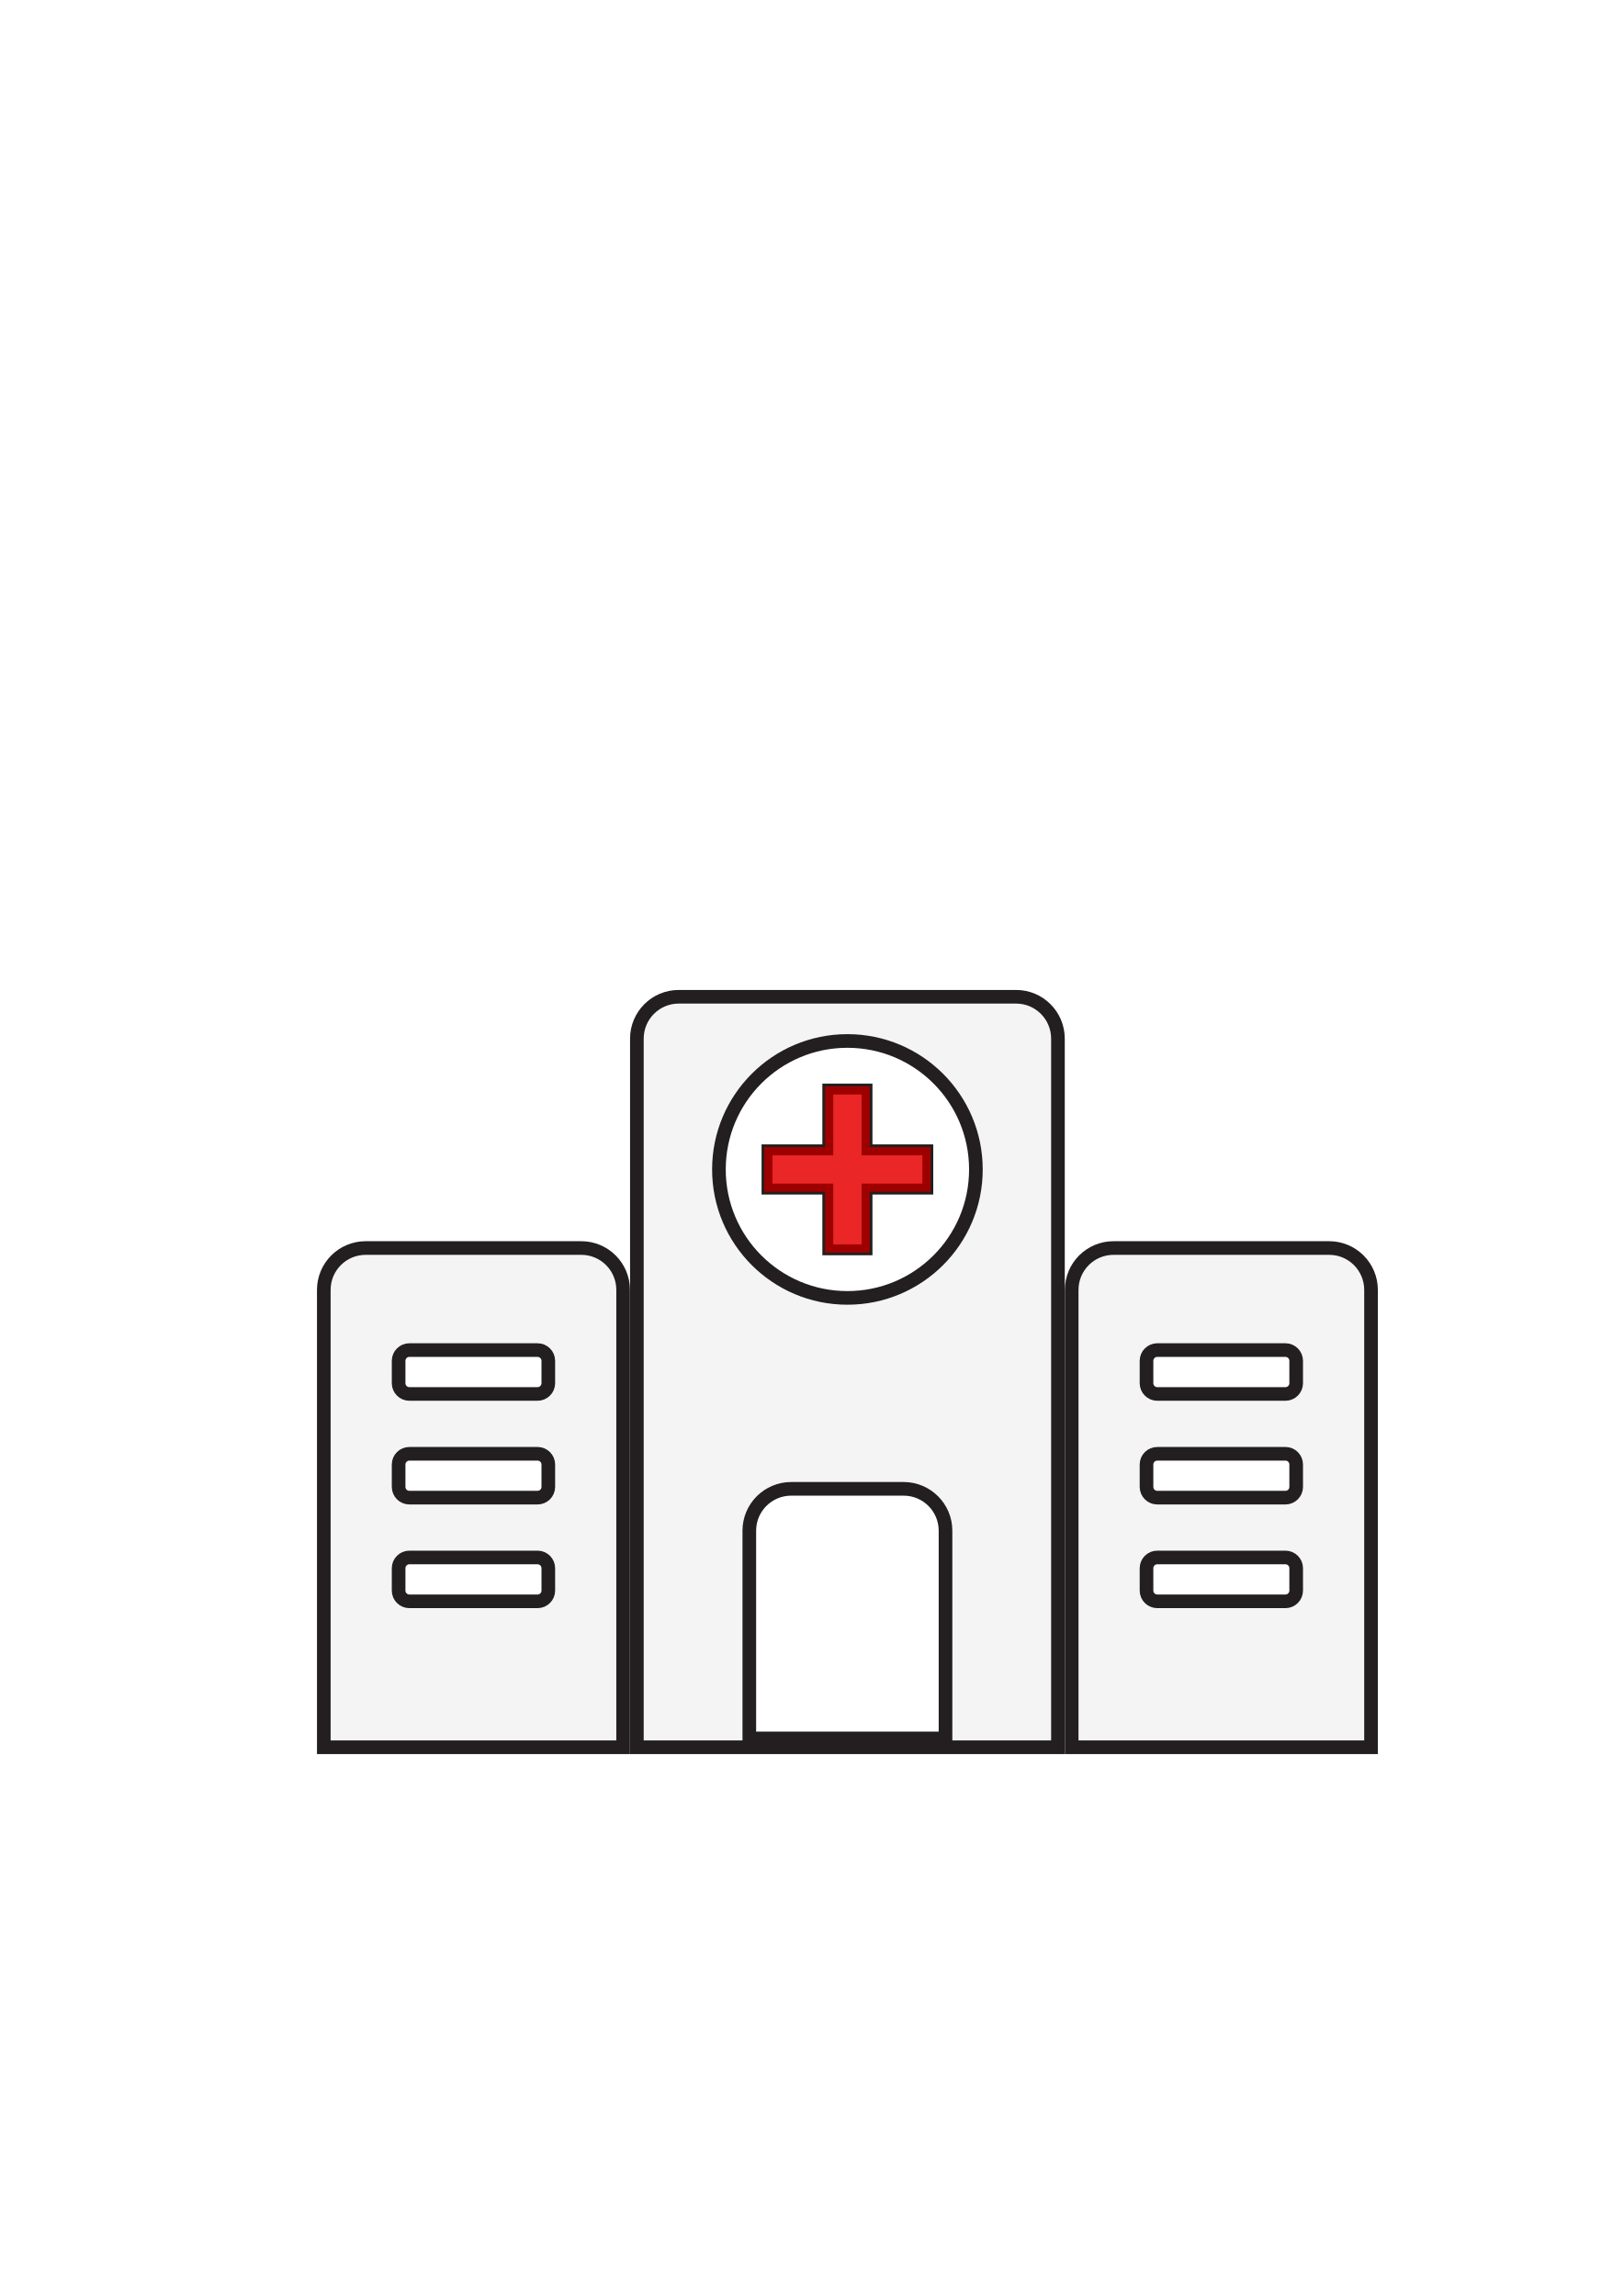
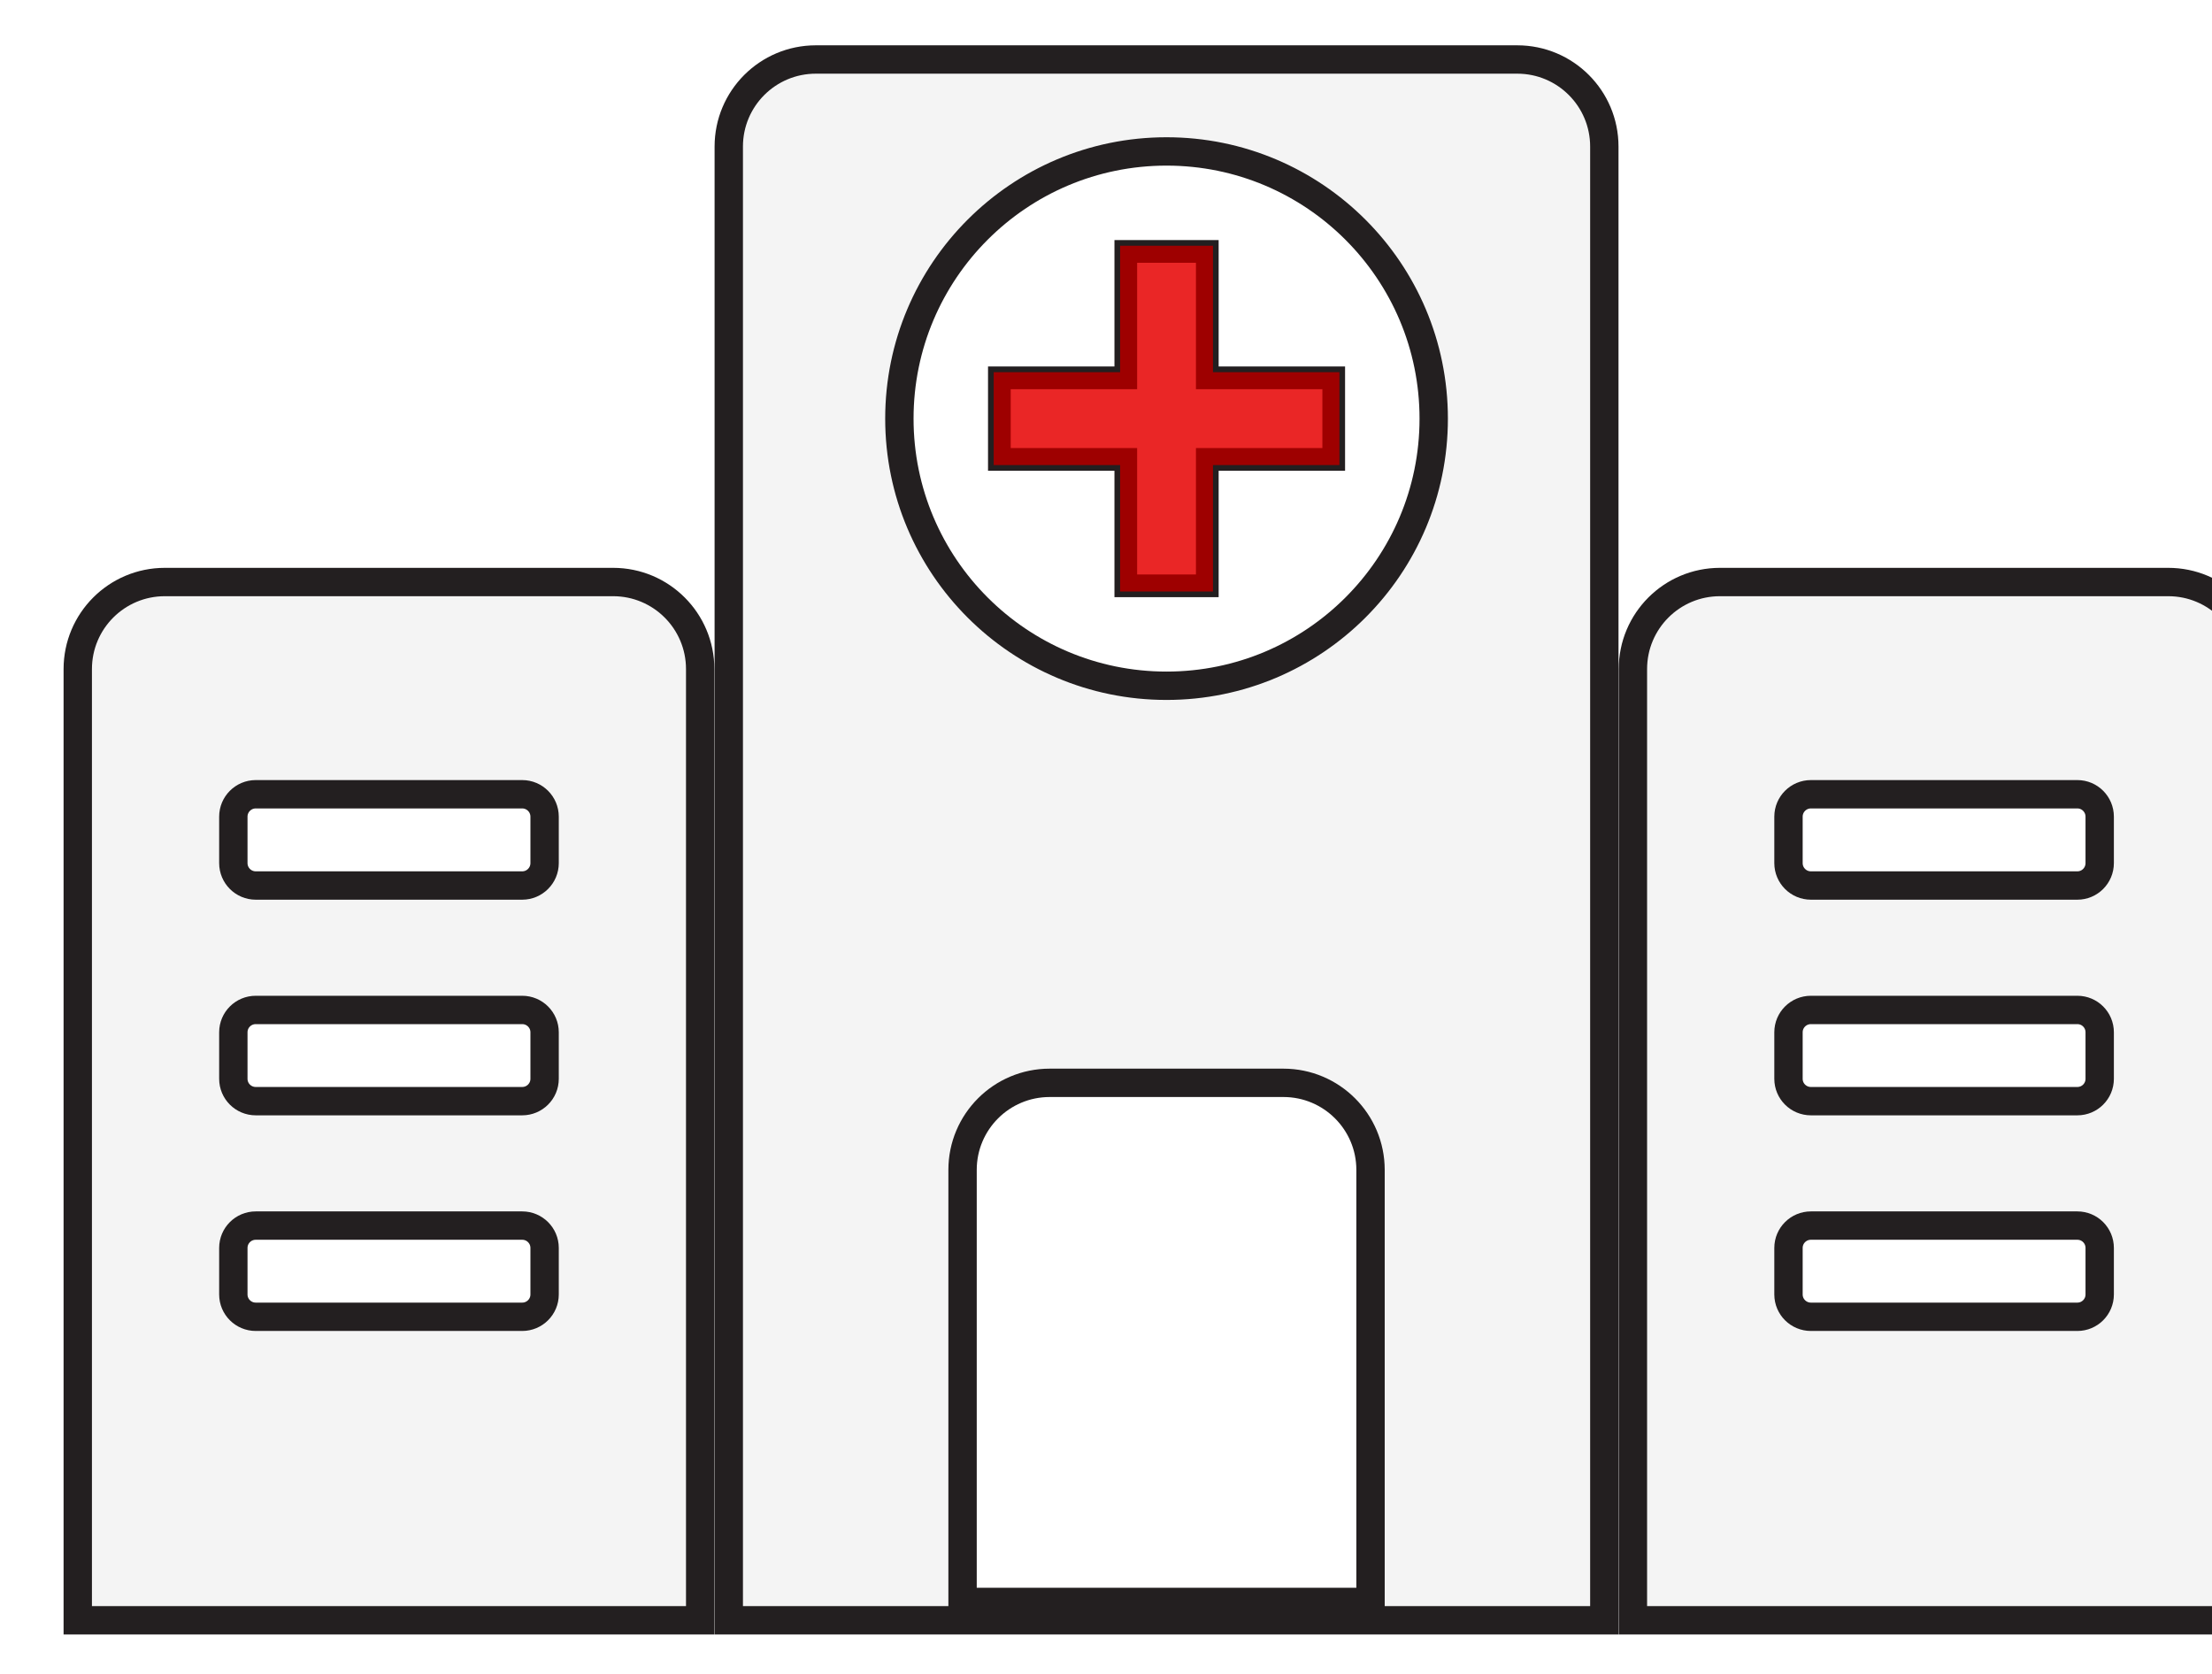
- <svg xmlns="http://www.w3.org/2000/svg" id="Layer_1" data-name="Layer 1" viewBox="0 0 595.28 841.89">
+ <svg xmlns="http://www.w3.org/2000/svg" id="Layer_1" data-name="Layer 1" viewBox="105 355 390 295">
  <defs>
    <style>
      .cls-1 {
        fill: #f4f4f4;
        stroke-width: 5px;
      }

      .cls-1, .cls-2, .cls-3 {
        stroke-miterlimit: 10;
      }

      .cls-1, .cls-3 {
        stroke: #231f20;
      }

      .cls-2 {
        fill: #ea2626;
        stroke: #9e0000;
        stroke-width: 3px;
      }

      .cls-3 {
        fill: #e8e8e8;
      }
    </style>
  </defs>
  <path class="cls-1" d="M317.36,422.12v-22.29h-13.37v22.29h-22.29v13.38h22.29v22.29h13.37v-22.29h22.29v-13.38h-22.29ZM317.36,422.12v-22.29h-13.37v22.29h-22.29v13.38h22.29v22.29h13.37v-22.29h22.29v-13.38h-22.29ZM317.36,422.12v-22.29h-13.37v22.29h-22.29v13.38h22.29v22.29h13.37v-22.29h22.29v-13.38h-22.29ZM317.36,422.12v-22.29h-13.37v22.29h-22.29v13.38h22.29v22.29h13.37v-22.29h22.29v-13.38h-22.29ZM372.51,365.49h-123.67c-8.48,0-15.35,6.87-15.35,15.35v259.84h154.37v-259.84c0-8.48-6.87-15.35-15.35-15.35ZM346.64,637.45h-71.93v-76.18c0-8.48,6.88-15.35,15.36-15.35h41.21c8.48,0,15.36,6.87,15.36,15.35v76.18ZM310.67,475.91c-26.01,0-47.1-21.09-47.1-47.1s21.09-47.11,47.1-47.11,47.11,21.09,47.11,47.11-21.09,47.1-47.11,47.1ZM317.36,399.83h-13.37v22.29h-22.29v13.38h22.29v22.29h13.37v-22.29h22.29v-13.38h-22.29v-22.29ZM317.36,422.12v-22.29h-13.37v22.29h-22.29v13.38h22.29v22.29h13.37v-22.29h22.29v-13.38h-22.29ZM317.36,422.12v-22.29h-13.37v22.29h-22.29v13.38h22.29v22.29h13.37v-22.29h22.29v-13.38h-22.29Z" />
  <path class="cls-1" d="M487.29,457.62h-79.04c-8.48,0-15.35,6.87-15.35,15.35v167.71h109.74v-167.71c0-8.48-6.87-15.35-15.35-15.35ZM475.2,583.23c0,2.18-1.76,3.94-3.94,3.94h-46.98c-2.18,0-3.95-1.76-3.95-3.94v-8.2c0-2.18,1.77-3.94,3.95-3.94h46.98c2.18,0,3.94,1.76,3.94,3.94v8.2ZM475.2,545.21c0,2.18-1.76,3.94-3.94,3.94h-46.98c-2.18,0-3.95-1.76-3.95-3.94v-8.2c0-2.18,1.77-3.94,3.95-3.94h46.98c2.18,0,3.94,1.76,3.94,3.94v8.2ZM475.2,507.18c0,2.18-1.76,3.95-3.94,3.95h-46.98c-2.18,0-3.95-1.77-3.95-3.95v-8.19c0-2.18,1.77-3.95,3.95-3.95h46.98c2.18,0,3.94,1.77,3.94,3.95v8.19Z" />
  <path class="cls-1" d="M213.1,457.62h-79.04c-8.48,0-15.35,6.87-15.35,15.35v167.71h109.74v-167.71c0-8.48-6.87-15.35-15.35-15.35ZM201.02,583.23c0,2.18-1.77,3.94-3.95,3.94h-46.98c-2.18,0-3.95-1.76-3.95-3.94v-8.2c0-2.18,1.77-3.94,3.95-3.94h46.98c2.18,0,3.95,1.76,3.95,3.94v8.2ZM201.02,545.21c0,2.18-1.77,3.94-3.95,3.94h-46.98c-2.18,0-3.95-1.76-3.95-3.94v-8.2c0-2.18,1.77-3.94,3.95-3.94h46.98c2.18,0,3.95,1.76,3.95,3.94v8.2ZM201.02,507.18c0,2.18-1.77,3.95-3.95,3.95h-46.98c-2.18,0-3.95-1.77-3.95-3.95v-8.19c0-2.18,1.77-3.95,3.95-3.95h46.98c2.18,0,3.95,1.77,3.95,3.95v8.19Z" />
  <polygon class="cls-3" points="339.65 422.12 339.65 435.5 317.36 435.5 317.36 457.79 303.99 457.79 303.99 435.5 281.7 435.5 281.7 422.12 303.99 422.12 303.99 399.83 317.36 399.83 317.36 422.12 339.65 422.12" />
  <polygon class="cls-2" points="339.65 422.12 339.65 435.5 317.36 435.5 317.36 457.79 303.99 457.79 303.99 435.5 281.7 435.5 281.7 422.12 303.99 422.12 303.99 399.83 317.36 399.83 317.36 422.12 339.65 422.12" />
</svg>
